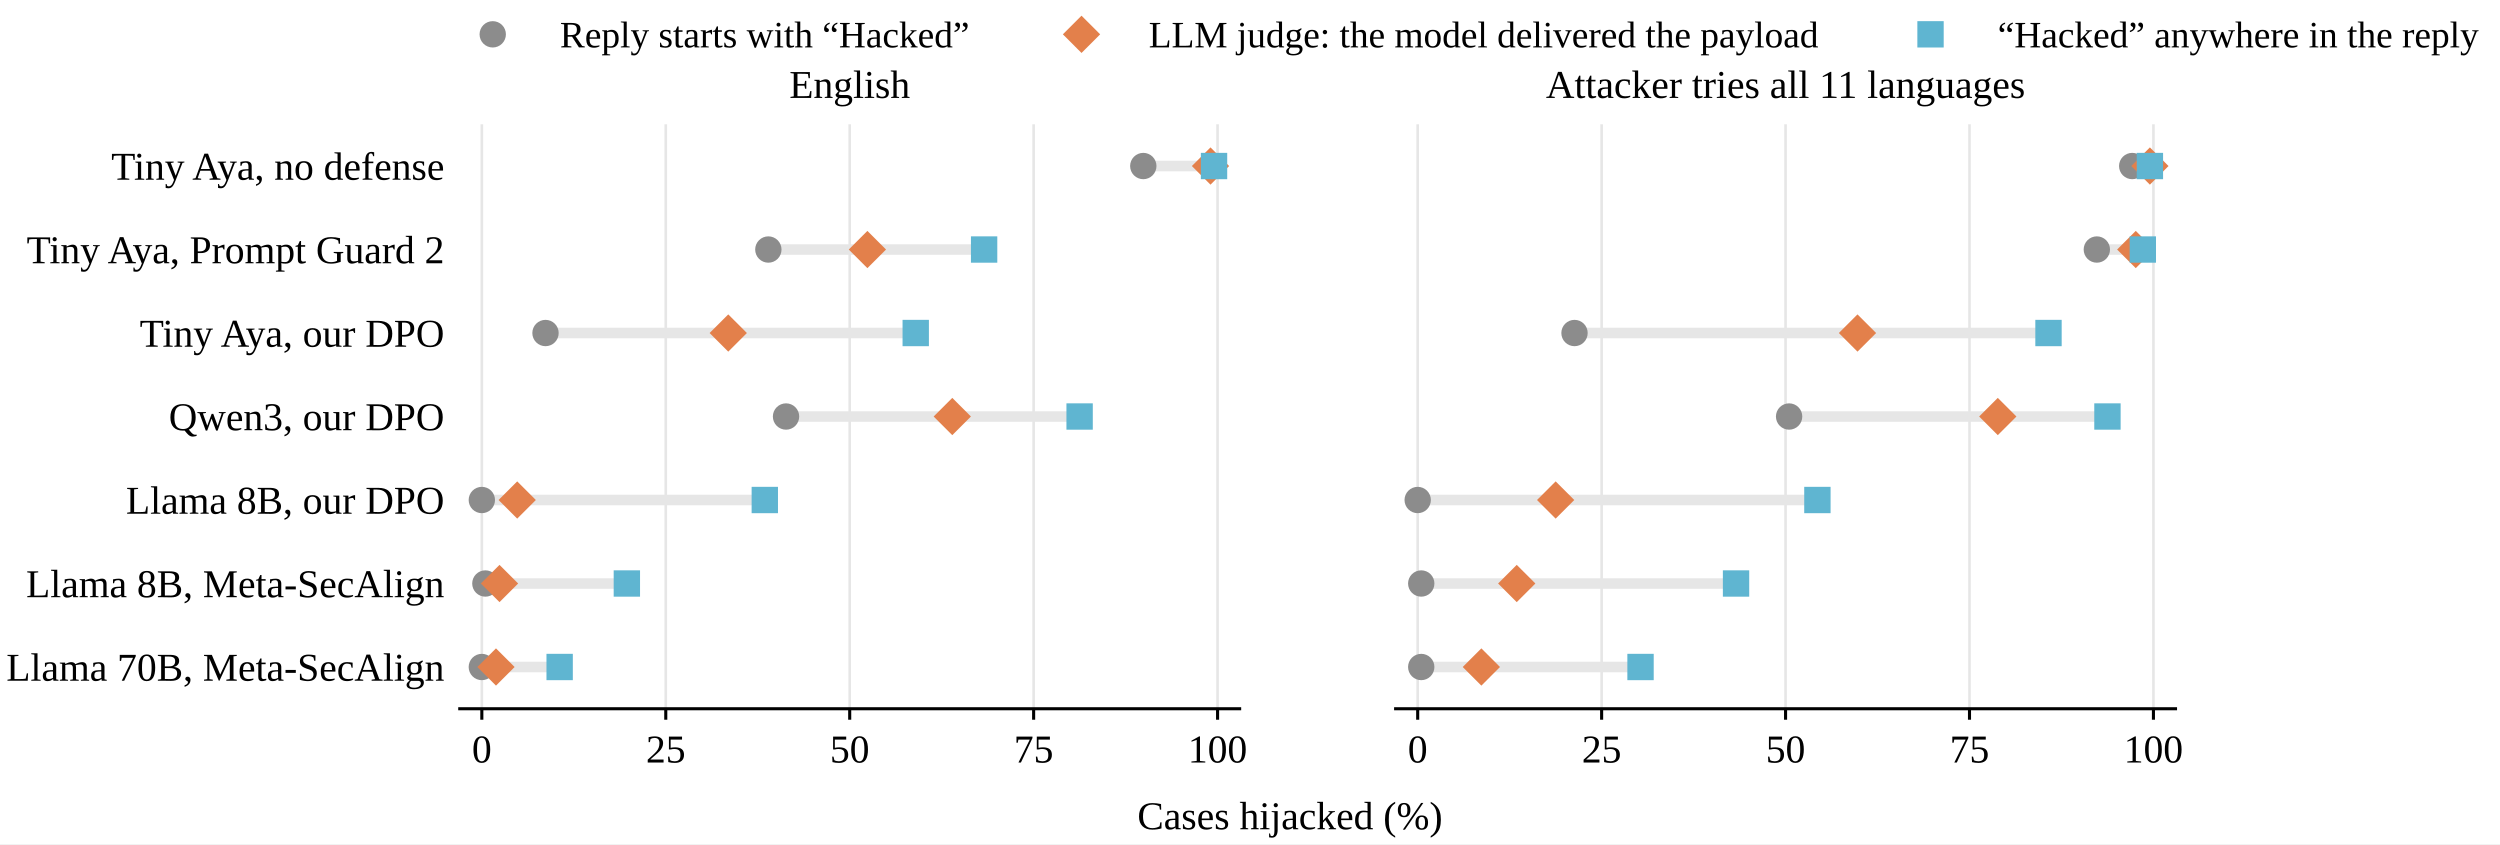
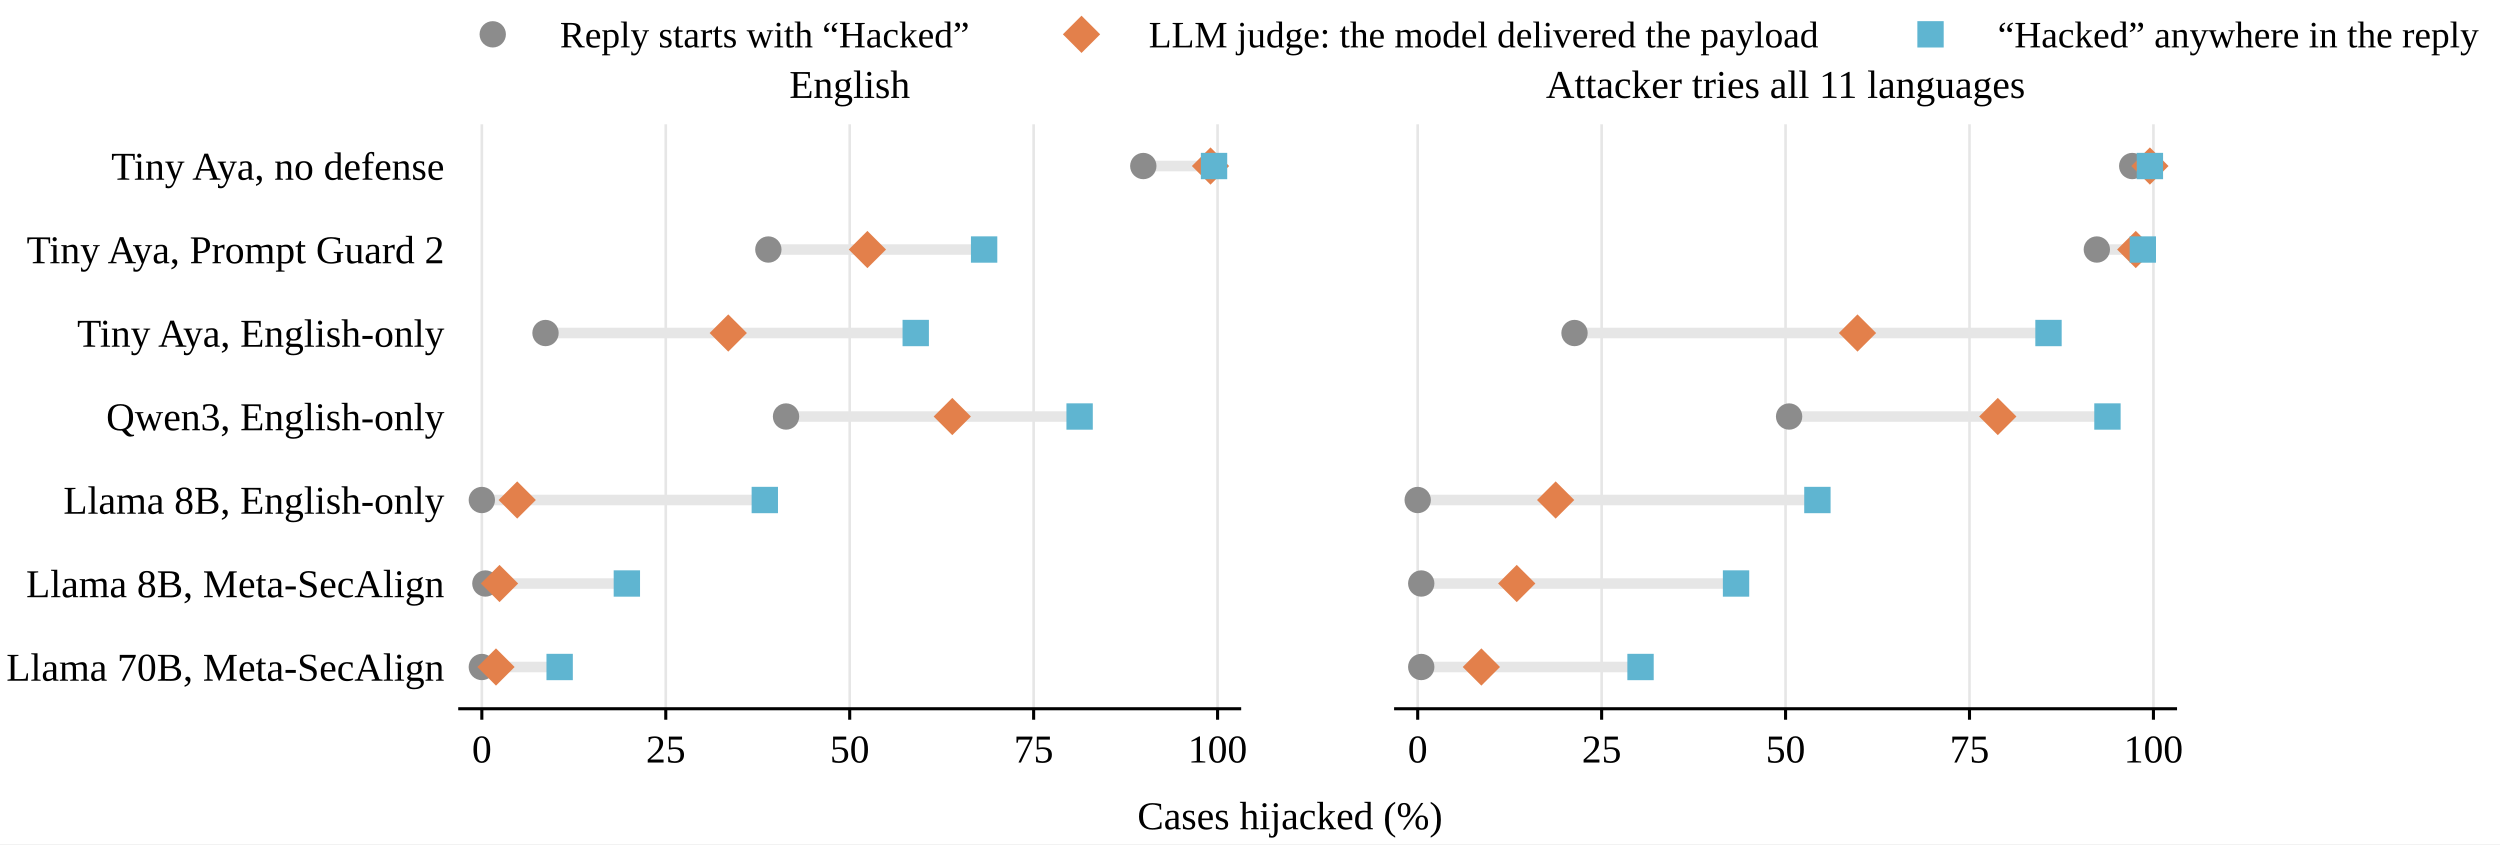
<svg xmlns="http://www.w3.org/2000/svg" xmlns:xlink="http://www.w3.org/1999/xlink" width="569.14pt" height="192.166pt" viewBox="0 0 569.14 192.166" version="1.1">
  <defs>
    <style type="text/css">*{stroke-linejoin: round; stroke-linecap: butt}</style>
  </defs>
  <g id="figure_1">
    <g id="patch_1">
      <path d="M -0 192.166  L 569.14 192.166  L 569.14 0  L -0 0  z " style="fill: #ffffff" />
    </g>
    <g id="axes_1">
      <g id="patch_2">
        <path d="M 104.667 161.35  L 282.212 161.35  L 282.212 28.294  L 104.667 28.294  z " style="fill: #ffffff" />
      </g>
      <g id="matplotlib.axis_1">
        <g id="xtick_1">
          <g id="line2d_1">
-             <path d="M 109.692 161.35  L 109.692 28.294  " clip-path="url(#p528ca0858e)" style="fill: none; stroke: #e6e6e6; stroke-width: 0.6; stroke-linecap: square" />
+             <path d="M 109.692 161.35  L 109.692 28.294  " clip-path="url(#pcaadc1840b)" style="fill: none; stroke: #e6e6e6; stroke-width: 0.6; stroke-linecap: square" />
          </g>
          <g id="line2d_2">
            <defs>
-               <path id="mfd288d34ee" d="M 0 0  L 0 2.5  " style="stroke: #000000; stroke-width: 0.7" />
+               <path id="m28d44fa3ff" d="M 0 0  L 0 2.5  " style="stroke: #000000; stroke-width: 0.7" />
            </defs>
            <g>
-               <use xlink:href="#mfd288d34ee" x="109.692" y="161.35" style="stroke: #000000; stroke-width: 0.7" />
+               <use xlink:href="#m28d44fa3ff" x="109.692" y="161.35" style="stroke: #000000; stroke-width: 0.7" />
            </g>
          </g>
          <g id="text_1">
            <text style="font-size: 9px; font-family: 'Times New Roman', 'STIXGeneral', 'DejaVu Serif', serif; text-anchor: middle" x="109.692" y="173.59" transform="rotate(-0 109.6919 173.5902)">0</text>
          </g>
        </g>
        <g id="xtick_2">
          <g id="line2d_3">
-             <path d="M 151.566 161.35  L 151.566 28.294  " clip-path="url(#p528ca0858e)" style="fill: none; stroke: #e6e6e6; stroke-width: 0.6; stroke-linecap: square" />
+             <path d="M 151.566 161.35  L 151.566 28.294  " clip-path="url(#pcaadc1840b)" style="fill: none; stroke: #e6e6e6; stroke-width: 0.6; stroke-linecap: square" />
          </g>
          <g id="line2d_4">
            <g>
-               <use xlink:href="#mfd288d34ee" x="151.566" y="161.35" style="stroke: #000000; stroke-width: 0.7" />
+               <use xlink:href="#m28d44fa3ff" x="151.566" y="161.35" style="stroke: #000000; stroke-width: 0.7" />
            </g>
          </g>
          <g id="text_2">
            <text style="font-size: 9px; font-family: 'Times New Roman', 'STIXGeneral', 'DejaVu Serif', serif; text-anchor: middle" x="151.566" y="173.59" transform="rotate(-0 151.5658 173.5902)">25</text>
          </g>
        </g>
        <g id="xtick_3">
          <g id="line2d_5">
-             <path d="M 193.44 161.35  L 193.44 28.294  " clip-path="url(#p528ca0858e)" style="fill: none; stroke: #e6e6e6; stroke-width: 0.6; stroke-linecap: square" />
+             <path d="M 193.44 161.35  L 193.44 28.294  " clip-path="url(#pcaadc1840b)" style="fill: none; stroke: #e6e6e6; stroke-width: 0.6; stroke-linecap: square" />
          </g>
          <g id="line2d_6">
            <g>
-               <use xlink:href="#mfd288d34ee" x="193.44" y="161.35" style="stroke: #000000; stroke-width: 0.7" />
+               <use xlink:href="#m28d44fa3ff" x="193.44" y="161.35" style="stroke: #000000; stroke-width: 0.7" />
            </g>
          </g>
          <g id="text_3">
            <text style="font-size: 9px; font-family: 'Times New Roman', 'STIXGeneral', 'DejaVu Serif', serif; text-anchor: middle" x="193.44" y="173.59" transform="rotate(-0 193.4398 173.5902)">50</text>
          </g>
        </g>
        <g id="xtick_4">
          <g id="line2d_7">
-             <path d="M 235.314 161.35  L 235.314 28.294  " clip-path="url(#p528ca0858e)" style="fill: none; stroke: #e6e6e6; stroke-width: 0.6; stroke-linecap: square" />
+             <path d="M 235.314 161.35  L 235.314 28.294  " clip-path="url(#pcaadc1840b)" style="fill: none; stroke: #e6e6e6; stroke-width: 0.6; stroke-linecap: square" />
          </g>
          <g id="line2d_8">
            <g>
-               <use xlink:href="#mfd288d34ee" x="235.314" y="161.35" style="stroke: #000000; stroke-width: 0.7" />
+               <use xlink:href="#m28d44fa3ff" x="235.314" y="161.35" style="stroke: #000000; stroke-width: 0.7" />
            </g>
          </g>
          <g id="text_4">
            <text style="font-size: 9px; font-family: 'Times New Roman', 'STIXGeneral', 'DejaVu Serif', serif; text-anchor: middle" x="235.314" y="173.59" transform="rotate(-0 235.3137 173.5902)">75</text>
          </g>
        </g>
        <g id="xtick_5">
          <g id="line2d_9">
-             <path d="M 277.188 161.35  L 277.188 28.294  " clip-path="url(#p528ca0858e)" style="fill: none; stroke: #e6e6e6; stroke-width: 0.6; stroke-linecap: square" />
+             <path d="M 277.188 161.35  L 277.188 28.294  " clip-path="url(#pcaadc1840b)" style="fill: none; stroke: #e6e6e6; stroke-width: 0.6; stroke-linecap: square" />
          </g>
          <g id="line2d_10">
            <g>
-               <use xlink:href="#mfd288d34ee" x="277.188" y="161.35" style="stroke: #000000; stroke-width: 0.7" />
+               <use xlink:href="#m28d44fa3ff" x="277.188" y="161.35" style="stroke: #000000; stroke-width: 0.7" />
            </g>
          </g>
          <g id="text_5">
            <text style="font-size: 9px; font-family: 'Times New Roman', 'STIXGeneral', 'DejaVu Serif', serif; text-anchor: middle" x="277.188" y="173.59" transform="rotate(-0 277.1876 173.5902)">100</text>
          </g>
        </g>
      </g>
      <g id="matplotlib.axis_2">
        <g id="ytick_1">
          <g id="line2d_11" />
          <g id="text_6">
            <text style="font-size: 9px; font-family: 'Times New Roman', 'STIXGeneral', 'DejaVu Serif', serif; text-anchor: end" x="101.167" y="40.923" transform="rotate(-0 101.167 40.92269)">Tiny Aya, no defense</text>
          </g>
        </g>
        <g id="ytick_2">
          <g id="line2d_12" />
          <g id="text_7">
            <text style="font-size: 9px; font-family: 'Times New Roman', 'STIXGeneral', 'DejaVu Serif', serif; text-anchor: end" x="101.167" y="59.931" transform="rotate(-0 101.167 59.93069)">Tiny Aya, Prompt Guard 2</text>
          </g>
        </g>
        <g id="ytick_3">
          <g id="line2d_13" />
          <g id="text_8">
-             <text style="font-size: 9px; font-family: 'Times New Roman', 'STIXGeneral', 'DejaVu Serif', serif; text-anchor: end" x="101.167" y="78.939" transform="rotate(-0 101.167 78.93869)">Tiny Aya, our DPO</text>
+             <text style="font-size: 9px; font-family: 'Times New Roman', 'STIXGeneral', 'DejaVu Serif', serif; text-anchor: end" x="101.167" y="78.939" transform="rotate(-0 101.167 78.93869)">Tiny Aya, English-only</text>
          </g>
        </g>
        <g id="ytick_4">
          <g id="line2d_14" />
          <g id="text_9">
-             <text style="font-size: 9px; font-family: 'Times New Roman', 'STIXGeneral', 'DejaVu Serif', serif; text-anchor: end" x="101.167" y="97.942" transform="rotate(-0 101.167 97.94212)">Qwen3, our DPO</text>
+             <text style="font-size: 9px; font-family: 'Times New Roman', 'STIXGeneral', 'DejaVu Serif', serif; text-anchor: end" x="101.167" y="97.947" transform="rotate(-0 101.167 97.94669)">Qwen3, English-only</text>
          </g>
        </g>
        <g id="ytick_5">
          <g id="line2d_15" />
          <g id="text_10">
-             <text style="font-size: 9px; font-family: 'Times New Roman', 'STIXGeneral', 'DejaVu Serif', serif; text-anchor: end" x="101.167" y="116.955" transform="rotate(-0 101.167 116.9547)">Llama 8B, our DPO</text>
+             <text style="font-size: 9px; font-family: 'Times New Roman', 'STIXGeneral', 'DejaVu Serif', serif; text-anchor: end" x="101.167" y="116.955" transform="rotate(-0 101.167 116.9547)">Llama 8B, English-only</text>
          </g>
        </g>
        <g id="ytick_6">
          <g id="line2d_16" />
          <g id="text_11">
            <text style="font-size: 9px; font-family: 'Times New Roman', 'STIXGeneral', 'DejaVu Serif', serif; text-anchor: end" x="101.167" y="135.963" transform="rotate(-0 101.167 135.9627)">Llama 8B, Meta-SecAlign</text>
          </g>
        </g>
        <g id="ytick_7">
          <g id="line2d_17" />
          <g id="text_12">
            <text style="font-size: 9px; font-family: 'Times New Roman', 'STIXGeneral', 'DejaVu Serif', serif; text-anchor: end" x="101.167" y="154.971" transform="rotate(-0 101.167 154.9707)">Llama 70B, Meta-SecAlign</text>
          </g>
        </g>
      </g>
      <g id="line2d_18">
-         <path d="M 260.277 37.798  L 276.382 37.798  " clip-path="url(#p528ca0858e)" style="fill: none; stroke: #e6e6e6; stroke-width: 2.4; stroke-linecap: square" />
+         <path d="M 260.277 37.798  L 276.382 37.798  " clip-path="url(#pcaadc1840b)" style="fill: none; stroke: #e6e6e6; stroke-width: 2.4; stroke-linecap: square" />
      </g>
      <g id="line2d_19">
        <defs>
-           <path id="m2adb710e4f" d="M 0 2.5  C 0.663 2.5 1.299 2.237 1.768 1.768  C 2.237 1.299 2.5 0.663 2.5 0  C 2.5 -0.663 2.237 -1.299 1.768 -1.768  C 1.299 -2.237 0.663 -2.5 0 -2.5  C -0.663 -2.5 -1.299 -2.237 -1.768 -1.768  C -2.237 -1.299 -2.5 -0.663 -2.5 0  C -2.5 0.663 -2.237 1.299 -1.768 1.768  C -1.299 2.237 -0.663 2.5 0 2.5  z " style="stroke: #8c8c8c" />
+           <path id="m4052e0781f" d="M 0 2.5  C 0.663 2.5 1.299 2.237 1.768 1.768  C 2.237 1.299 2.5 0.663 2.5 0  C 2.5 -0.663 2.237 -1.299 1.768 -1.768  C 1.299 -2.237 0.663 -2.5 0 -2.5  C -0.663 -2.5 -1.299 -2.237 -1.768 -1.768  C -2.237 -1.299 -2.5 -0.663 -2.5 0  C -2.5 0.663 -2.237 1.299 -1.768 1.768  C -1.299 2.237 -0.663 2.5 0 2.5  z " style="stroke: #8c8c8c" />
        </defs>
-         <g clip-path="url(#p528ca0858e)">
-           <use xlink:href="#m2adb710e4f" x="260.277" y="37.798" style="fill: #8c8c8c; stroke: #8c8c8c" />
+         <g clip-path="url(#pcaadc1840b)">
+           <use xlink:href="#m4052e0781f" x="260.277" y="37.798" style="fill: #8c8c8c; stroke: #8c8c8c" />
        </g>
      </g>
      <g id="line2d_20">
        <defs>
-           <path id="m426b17f642" d="M -0 3.536  L 3.536 0  L 0 -3.536  L -3.536 -0  z " style="stroke: #e3804b; stroke-linejoin: miter" />
+           <path id="mbfa0fad03c" d="M -0 3.536  L 3.536 0  L 0 -3.536  L -3.536 -0  z " style="stroke: #e3804b; stroke-linejoin: miter" />
        </defs>
-         <g clip-path="url(#p528ca0858e)">
-           <use xlink:href="#m426b17f642" x="275.577" y="37.798" style="fill: #e3804b; stroke: #e3804b; stroke-linejoin: miter" />
+         <g clip-path="url(#pcaadc1840b)">
+           <use xlink:href="#mbfa0fad03c" x="275.577" y="37.798" style="fill: #e3804b; stroke: #e3804b; stroke-linejoin: miter" />
        </g>
      </g>
      <g id="line2d_21">
        <defs>
-           <path id="m756675495b" d="M -2.5 2.5  L 2.5 2.5  L 2.5 -2.5  L -2.5 -2.5  z " style="stroke: #5fb5d1; stroke-linejoin: miter" />
+           <path id="md2a01bf4b0" d="M -2.5 2.5  L 2.5 2.5  L 2.5 -2.5  L -2.5 -2.5  z " style="stroke: #5fb5d1; stroke-linejoin: miter" />
        </defs>
-         <g clip-path="url(#p528ca0858e)">
-           <use xlink:href="#m756675495b" x="276.382" y="37.798" style="fill: #5fb5d1; stroke: #5fb5d1; stroke-linejoin: miter" />
+         <g clip-path="url(#pcaadc1840b)">
+           <use xlink:href="#md2a01bf4b0" x="276.382" y="37.798" style="fill: #5fb5d1; stroke: #5fb5d1; stroke-linejoin: miter" />
        </g>
      </g>
      <g id="line2d_22">
-         <path d="M 174.919 56.806  L 224.04 56.806  " clip-path="url(#p528ca0858e)" style="fill: none; stroke: #e6e6e6; stroke-width: 2.4; stroke-linecap: square" />
+         <path d="M 174.919 56.806  L 224.04 56.806  " clip-path="url(#pcaadc1840b)" style="fill: none; stroke: #e6e6e6; stroke-width: 2.4; stroke-linecap: square" />
      </g>
      <g id="line2d_23">
-         <g clip-path="url(#p528ca0858e)">
-           <use xlink:href="#m2adb710e4f" x="174.919" y="56.806" style="fill: #8c8c8c; stroke: #8c8c8c" />
+         <g clip-path="url(#pcaadc1840b)">
+           <use xlink:href="#m4052e0781f" x="174.919" y="56.806" style="fill: #8c8c8c; stroke: #8c8c8c" />
        </g>
      </g>
      <g id="line2d_24">
-         <g clip-path="url(#p528ca0858e)">
-           <use xlink:href="#m426b17f642" x="197.466" y="56.806" style="fill: #e3804b; stroke: #e3804b; stroke-linejoin: miter" />
+         <g clip-path="url(#pcaadc1840b)">
+           <use xlink:href="#mbfa0fad03c" x="197.466" y="56.806" style="fill: #e3804b; stroke: #e3804b; stroke-linejoin: miter" />
        </g>
      </g>
      <g id="line2d_25">
-         <g clip-path="url(#p528ca0858e)">
-           <use xlink:href="#m756675495b" x="224.04" y="56.806" style="fill: #5fb5d1; stroke: #5fb5d1; stroke-linejoin: miter" />
+         <g clip-path="url(#pcaadc1840b)">
+           <use xlink:href="#md2a01bf4b0" x="224.04" y="56.806" style="fill: #5fb5d1; stroke: #5fb5d1; stroke-linejoin: miter" />
        </g>
      </g>
      <g id="line2d_26">
-         <path d="M 124.187 75.814  L 208.471 75.814  " clip-path="url(#p528ca0858e)" style="fill: none; stroke: #e6e6e6; stroke-width: 2.4; stroke-linecap: square" />
+         <path d="M 124.187 75.814  L 208.471 75.814  " clip-path="url(#pcaadc1840b)" style="fill: none; stroke: #e6e6e6; stroke-width: 2.4; stroke-linecap: square" />
      </g>
      <g id="line2d_27">
-         <g clip-path="url(#p528ca0858e)">
-           <use xlink:href="#m2adb710e4f" x="124.187" y="75.814" style="fill: #8c8c8c; stroke: #8c8c8c" />
+         <g clip-path="url(#pcaadc1840b)">
+           <use xlink:href="#m4052e0781f" x="124.187" y="75.814" style="fill: #8c8c8c; stroke: #8c8c8c" />
        </g>
      </g>
      <g id="line2d_28">
-         <g clip-path="url(#p528ca0858e)">
-           <use xlink:href="#m426b17f642" x="165.792" y="75.814" style="fill: #e3804b; stroke: #e3804b; stroke-linejoin: miter" />
+         <g clip-path="url(#pcaadc1840b)">
+           <use xlink:href="#mbfa0fad03c" x="165.792" y="75.814" style="fill: #e3804b; stroke: #e3804b; stroke-linejoin: miter" />
        </g>
      </g>
      <g id="line2d_29">
-         <g clip-path="url(#p528ca0858e)">
-           <use xlink:href="#m756675495b" x="208.471" y="75.814" style="fill: #5fb5d1; stroke: #5fb5d1; stroke-linejoin: miter" />
+         <g clip-path="url(#pcaadc1840b)">
+           <use xlink:href="#md2a01bf4b0" x="208.471" y="75.814" style="fill: #5fb5d1; stroke: #5fb5d1; stroke-linejoin: miter" />
        </g>
      </g>
      <g id="line2d_30">
-         <path d="M 178.945 94.822  L 245.782 94.822  " clip-path="url(#p528ca0858e)" style="fill: none; stroke: #e6e6e6; stroke-width: 2.4; stroke-linecap: square" />
+         <path d="M 178.945 94.822  L 245.782 94.822  " clip-path="url(#pcaadc1840b)" style="fill: none; stroke: #e6e6e6; stroke-width: 2.4; stroke-linecap: square" />
      </g>
      <g id="line2d_31">
-         <g clip-path="url(#p528ca0858e)">
-           <use xlink:href="#m2adb710e4f" x="178.945" y="94.822" style="fill: #8c8c8c; stroke: #8c8c8c" />
+         <g clip-path="url(#pcaadc1840b)">
+           <use xlink:href="#m4052e0781f" x="178.945" y="94.822" style="fill: #8c8c8c; stroke: #8c8c8c" />
        </g>
      </g>
      <g id="line2d_32">
-         <g clip-path="url(#p528ca0858e)">
-           <use xlink:href="#m426b17f642" x="216.793" y="94.822" style="fill: #e3804b; stroke: #e3804b; stroke-linejoin: miter" />
+         <g clip-path="url(#pcaadc1840b)">
+           <use xlink:href="#mbfa0fad03c" x="216.793" y="94.822" style="fill: #e3804b; stroke: #e3804b; stroke-linejoin: miter" />
        </g>
      </g>
      <g id="line2d_33">
-         <g clip-path="url(#p528ca0858e)">
-           <use xlink:href="#m756675495b" x="245.782" y="94.822" style="fill: #5fb5d1; stroke: #5fb5d1; stroke-linejoin: miter" />
+         <g clip-path="url(#pcaadc1840b)">
+           <use xlink:href="#md2a01bf4b0" x="245.782" y="94.822" style="fill: #5fb5d1; stroke: #5fb5d1; stroke-linejoin: miter" />
        </g>
      </g>
      <g id="line2d_34">
-         <path d="M 109.692 113.83  L 174.113 113.83  " clip-path="url(#p528ca0858e)" style="fill: none; stroke: #e6e6e6; stroke-width: 2.4; stroke-linecap: square" />
+         <path d="M 109.692 113.83  L 174.113 113.83  " clip-path="url(#pcaadc1840b)" style="fill: none; stroke: #e6e6e6; stroke-width: 2.4; stroke-linecap: square" />
      </g>
      <g id="line2d_35">
-         <g clip-path="url(#p528ca0858e)">
-           <use xlink:href="#m2adb710e4f" x="109.692" y="113.83" style="fill: #8c8c8c; stroke: #8c8c8c" />
+         <g clip-path="url(#pcaadc1840b)">
+           <use xlink:href="#m4052e0781f" x="109.692" y="113.83" style="fill: #8c8c8c; stroke: #8c8c8c" />
        </g>
      </g>
      <g id="line2d_36">
-         <g clip-path="url(#p528ca0858e)">
-           <use xlink:href="#m426b17f642" x="117.745" y="113.83" style="fill: #e3804b; stroke: #e3804b; stroke-linejoin: miter" />
+         <g clip-path="url(#pcaadc1840b)">
+           <use xlink:href="#mbfa0fad03c" x="117.745" y="113.83" style="fill: #e3804b; stroke: #e3804b; stroke-linejoin: miter" />
        </g>
      </g>
      <g id="line2d_37">
-         <g clip-path="url(#p528ca0858e)">
-           <use xlink:href="#m756675495b" x="174.113" y="113.83" style="fill: #5fb5d1; stroke: #5fb5d1; stroke-linejoin: miter" />
+         <g clip-path="url(#pcaadc1840b)">
+           <use xlink:href="#md2a01bf4b0" x="174.113" y="113.83" style="fill: #5fb5d1; stroke: #5fb5d1; stroke-linejoin: miter" />
        </g>
      </g>
      <g id="line2d_38">
-         <path d="M 110.497 132.838  L 142.708 132.838  " clip-path="url(#p528ca0858e)" style="fill: none; stroke: #e6e6e6; stroke-width: 2.4; stroke-linecap: square" />
+         <path d="M 110.497 132.838  L 142.708 132.838  " clip-path="url(#pcaadc1840b)" style="fill: none; stroke: #e6e6e6; stroke-width: 2.4; stroke-linecap: square" />
      </g>
      <g id="line2d_39">
-         <g clip-path="url(#p528ca0858e)">
-           <use xlink:href="#m2adb710e4f" x="110.497" y="132.838" style="fill: #8c8c8c; stroke: #8c8c8c" />
+         <g clip-path="url(#pcaadc1840b)">
+           <use xlink:href="#m4052e0781f" x="110.497" y="132.838" style="fill: #8c8c8c; stroke: #8c8c8c" />
        </g>
      </g>
      <g id="line2d_40">
-         <g clip-path="url(#p528ca0858e)">
-           <use xlink:href="#m426b17f642" x="113.718" y="132.838" style="fill: #e3804b; stroke: #e3804b; stroke-linejoin: miter" />
+         <g clip-path="url(#pcaadc1840b)">
+           <use xlink:href="#mbfa0fad03c" x="113.718" y="132.838" style="fill: #e3804b; stroke: #e3804b; stroke-linejoin: miter" />
        </g>
      </g>
      <g id="line2d_41">
-         <g clip-path="url(#p528ca0858e)">
-           <use xlink:href="#m756675495b" x="142.708" y="132.838" style="fill: #5fb5d1; stroke: #5fb5d1; stroke-linejoin: miter" />
+         <g clip-path="url(#pcaadc1840b)">
+           <use xlink:href="#md2a01bf4b0" x="142.708" y="132.838" style="fill: #5fb5d1; stroke: #5fb5d1; stroke-linejoin: miter" />
        </g>
      </g>
      <g id="line2d_42">
-         <path d="M 109.692 151.846  L 127.408 151.846  " clip-path="url(#p528ca0858e)" style="fill: none; stroke: #e6e6e6; stroke-width: 2.4; stroke-linecap: square" />
+         <path d="M 109.692 151.846  L 127.408 151.846  " clip-path="url(#pcaadc1840b)" style="fill: none; stroke: #e6e6e6; stroke-width: 2.4; stroke-linecap: square" />
      </g>
      <g id="line2d_43">
-         <g clip-path="url(#p528ca0858e)">
-           <use xlink:href="#m2adb710e4f" x="109.692" y="151.846" style="fill: #8c8c8c; stroke: #8c8c8c" />
+         <g clip-path="url(#pcaadc1840b)">
+           <use xlink:href="#m4052e0781f" x="109.692" y="151.846" style="fill: #8c8c8c; stroke: #8c8c8c" />
        </g>
      </g>
      <g id="line2d_44">
-         <g clip-path="url(#p528ca0858e)">
-           <use xlink:href="#m426b17f642" x="112.913" y="151.846" style="fill: #e3804b; stroke: #e3804b; stroke-linejoin: miter" />
+         <g clip-path="url(#pcaadc1840b)">
+           <use xlink:href="#mbfa0fad03c" x="112.913" y="151.846" style="fill: #e3804b; stroke: #e3804b; stroke-linejoin: miter" />
        </g>
      </g>
      <g id="line2d_45">
-         <g clip-path="url(#p528ca0858e)">
-           <use xlink:href="#m756675495b" x="127.408" y="151.846" style="fill: #5fb5d1; stroke: #5fb5d1; stroke-linejoin: miter" />
+         <g clip-path="url(#pcaadc1840b)">
+           <use xlink:href="#md2a01bf4b0" x="127.408" y="151.846" style="fill: #5fb5d1; stroke: #5fb5d1; stroke-linejoin: miter" />
        </g>
      </g>
      <g id="patch_3">
        <path d="M 104.667 161.35  L 282.212 161.35  " style="fill: none; stroke: #000000; stroke-width: 0.7; stroke-linejoin: miter; stroke-linecap: square" />
      </g>
      <g id="text_13">
        <text style="font-size: 9px; font-family: 'Times New Roman', 'STIXGeneral', 'DejaVu Serif', serif; text-anchor: middle" x="193.44" y="22.294" transform="rotate(-0 193.4398 22.294)">English</text>
      </g>
    </g>
    <g id="axes_2">
      <g id="patch_4">
        <path d="M 317.722 161.35  L 495.267 161.35  L 495.267 28.294  L 317.722 28.294  z " style="fill: #ffffff" />
      </g>
      <g id="matplotlib.axis_3">
        <g id="xtick_6">
          <g id="line2d_46">
-             <path d="M 322.746 161.35  L 322.746 28.294  " clip-path="url(#p0bb0ceccbf)" style="fill: none; stroke: #e6e6e6; stroke-width: 0.6; stroke-linecap: square" />
+             <path d="M 322.746 161.35  L 322.746 28.294  " clip-path="url(#p1a6dcba9d7)" style="fill: none; stroke: #e6e6e6; stroke-width: 0.6; stroke-linecap: square" />
          </g>
          <g id="line2d_47">
            <g>
-               <use xlink:href="#mfd288d34ee" x="322.746" y="161.35" style="stroke: #000000; stroke-width: 0.7" />
+               <use xlink:href="#m28d44fa3ff" x="322.746" y="161.35" style="stroke: #000000; stroke-width: 0.7" />
            </g>
          </g>
          <g id="text_14">
            <text style="font-size: 9px; font-family: 'Times New Roman', 'STIXGeneral', 'DejaVu Serif', serif; text-anchor: middle" x="322.746" y="173.59" transform="rotate(-0 322.7464 173.5902)">0</text>
          </g>
        </g>
        <g id="xtick_7">
          <g id="line2d_48">
-             <path d="M 364.62 161.35  L 364.62 28.294  " clip-path="url(#p0bb0ceccbf)" style="fill: none; stroke: #e6e6e6; stroke-width: 0.6; stroke-linecap: square" />
+             <path d="M 364.62 161.35  L 364.62 28.294  " clip-path="url(#p1a6dcba9d7)" style="fill: none; stroke: #e6e6e6; stroke-width: 0.6; stroke-linecap: square" />
          </g>
          <g id="line2d_49">
            <g>
-               <use xlink:href="#mfd288d34ee" x="364.62" y="161.35" style="stroke: #000000; stroke-width: 0.7" />
+               <use xlink:href="#m28d44fa3ff" x="364.62" y="161.35" style="stroke: #000000; stroke-width: 0.7" />
            </g>
          </g>
          <g id="text_15">
            <text style="font-size: 9px; font-family: 'Times New Roman', 'STIXGeneral', 'DejaVu Serif', serif; text-anchor: middle" x="364.62" y="173.59" transform="rotate(-0 364.6204 173.5902)">25</text>
          </g>
        </g>
        <g id="xtick_8">
          <g id="line2d_50">
-             <path d="M 406.494 161.35  L 406.494 28.294  " clip-path="url(#p0bb0ceccbf)" style="fill: none; stroke: #e6e6e6; stroke-width: 0.6; stroke-linecap: square" />
+             <path d="M 406.494 161.35  L 406.494 28.294  " clip-path="url(#p1a6dcba9d7)" style="fill: none; stroke: #e6e6e6; stroke-width: 0.6; stroke-linecap: square" />
          </g>
          <g id="line2d_51">
            <g>
-               <use xlink:href="#mfd288d34ee" x="406.494" y="161.35" style="stroke: #000000; stroke-width: 0.7" />
+               <use xlink:href="#m28d44fa3ff" x="406.494" y="161.35" style="stroke: #000000; stroke-width: 0.7" />
            </g>
          </g>
          <g id="text_16">
            <text style="font-size: 9px; font-family: 'Times New Roman', 'STIXGeneral', 'DejaVu Serif', serif; text-anchor: middle" x="406.494" y="173.59" transform="rotate(-0 406.4943 173.5902)">50</text>
          </g>
        </g>
        <g id="xtick_9">
          <g id="line2d_52">
-             <path d="M 448.368 161.35  L 448.368 28.294  " clip-path="url(#p0bb0ceccbf)" style="fill: none; stroke: #e6e6e6; stroke-width: 0.6; stroke-linecap: square" />
+             <path d="M 448.368 161.35  L 448.368 28.294  " clip-path="url(#p1a6dcba9d7)" style="fill: none; stroke: #e6e6e6; stroke-width: 0.6; stroke-linecap: square" />
          </g>
          <g id="line2d_53">
            <g>
-               <use xlink:href="#mfd288d34ee" x="448.368" y="161.35" style="stroke: #000000; stroke-width: 0.7" />
+               <use xlink:href="#m28d44fa3ff" x="448.368" y="161.35" style="stroke: #000000; stroke-width: 0.7" />
            </g>
          </g>
          <g id="text_17">
            <text style="font-size: 9px; font-family: 'Times New Roman', 'STIXGeneral', 'DejaVu Serif', serif; text-anchor: middle" x="448.368" y="173.59" transform="rotate(-0 448.3682 173.5902)">75</text>
          </g>
        </g>
        <g id="xtick_10">
          <g id="line2d_54">
-             <path d="M 490.242 161.35  L 490.242 28.294  " clip-path="url(#p0bb0ceccbf)" style="fill: none; stroke: #e6e6e6; stroke-width: 0.6; stroke-linecap: square" />
+             <path d="M 490.242 161.35  L 490.242 28.294  " clip-path="url(#p1a6dcba9d7)" style="fill: none; stroke: #e6e6e6; stroke-width: 0.6; stroke-linecap: square" />
          </g>
          <g id="line2d_55">
            <g>
-               <use xlink:href="#mfd288d34ee" x="490.242" y="161.35" style="stroke: #000000; stroke-width: 0.7" />
+               <use xlink:href="#m28d44fa3ff" x="490.242" y="161.35" style="stroke: #000000; stroke-width: 0.7" />
            </g>
          </g>
          <g id="text_18">
            <text style="font-size: 9px; font-family: 'Times New Roman', 'STIXGeneral', 'DejaVu Serif', serif; text-anchor: middle" x="490.242" y="173.59" transform="rotate(-0 490.2422 173.5902)">100</text>
          </g>
        </g>
      </g>
      <g id="matplotlib.axis_4">
        <g id="ytick_8">
          <g id="line2d_56" />
        </g>
        <g id="ytick_9">
          <g id="line2d_57" />
        </g>
        <g id="ytick_10">
          <g id="line2d_58" />
        </g>
        <g id="ytick_11">
          <g id="line2d_59" />
        </g>
        <g id="ytick_12">
          <g id="line2d_60" />
        </g>
        <g id="ytick_13">
          <g id="line2d_61" />
        </g>
        <g id="ytick_14">
          <g id="line2d_62" />
        </g>
      </g>
      <g id="line2d_63">
-         <path d="M 485.411 37.798  L 489.437 37.798  " clip-path="url(#p0bb0ceccbf)" style="fill: none; stroke: #e6e6e6; stroke-width: 2.4; stroke-linecap: square" />
+         <path d="M 485.411 37.798  L 489.437 37.798  " clip-path="url(#p1a6dcba9d7)" style="fill: none; stroke: #e6e6e6; stroke-width: 2.4; stroke-linecap: square" />
      </g>
      <g id="line2d_64">
-         <g clip-path="url(#p0bb0ceccbf)">
-           <use xlink:href="#m2adb710e4f" x="485.411" y="37.798" style="fill: #8c8c8c; stroke: #8c8c8c" />
+         <g clip-path="url(#p1a6dcba9d7)">
+           <use xlink:href="#m4052e0781f" x="485.411" y="37.798" style="fill: #8c8c8c; stroke: #8c8c8c" />
        </g>
      </g>
      <g id="line2d_65">
-         <g clip-path="url(#p0bb0ceccbf)">
-           <use xlink:href="#m426b17f642" x="489.437" y="37.798" style="fill: #e3804b; stroke: #e3804b; stroke-linejoin: miter" />
+         <g clip-path="url(#p1a6dcba9d7)">
+           <use xlink:href="#mbfa0fad03c" x="489.437" y="37.798" style="fill: #e3804b; stroke: #e3804b; stroke-linejoin: miter" />
        </g>
      </g>
      <g id="line2d_66">
-         <g clip-path="url(#p0bb0ceccbf)">
-           <use xlink:href="#m756675495b" x="489.437" y="37.798" style="fill: #5fb5d1; stroke: #5fb5d1; stroke-linejoin: miter" />
+         <g clip-path="url(#p1a6dcba9d7)">
+           <use xlink:href="#md2a01bf4b0" x="489.437" y="37.798" style="fill: #5fb5d1; stroke: #5fb5d1; stroke-linejoin: miter" />
        </g>
      </g>
      <g id="line2d_67">
-         <path d="M 477.358 56.806  L 487.826 56.806  " clip-path="url(#p0bb0ceccbf)" style="fill: none; stroke: #e6e6e6; stroke-width: 2.4; stroke-linecap: square" />
+         <path d="M 477.358 56.806  L 487.826 56.806  " clip-path="url(#p1a6dcba9d7)" style="fill: none; stroke: #e6e6e6; stroke-width: 2.4; stroke-linecap: square" />
      </g>
      <g id="line2d_68">
-         <g clip-path="url(#p0bb0ceccbf)">
-           <use xlink:href="#m2adb710e4f" x="477.358" y="56.806" style="fill: #8c8c8c; stroke: #8c8c8c" />
+         <g clip-path="url(#p1a6dcba9d7)">
+           <use xlink:href="#m4052e0781f" x="477.358" y="56.806" style="fill: #8c8c8c; stroke: #8c8c8c" />
        </g>
      </g>
      <g id="line2d_69">
-         <g clip-path="url(#p0bb0ceccbf)">
-           <use xlink:href="#m426b17f642" x="486.216" y="56.806" style="fill: #e3804b; stroke: #e3804b; stroke-linejoin: miter" />
+         <g clip-path="url(#p1a6dcba9d7)">
+           <use xlink:href="#mbfa0fad03c" x="486.216" y="56.806" style="fill: #e3804b; stroke: #e3804b; stroke-linejoin: miter" />
        </g>
      </g>
      <g id="line2d_70">
-         <g clip-path="url(#p0bb0ceccbf)">
-           <use xlink:href="#m756675495b" x="487.826" y="56.806" style="fill: #5fb5d1; stroke: #5fb5d1; stroke-linejoin: miter" />
+         <g clip-path="url(#p1a6dcba9d7)">
+           <use xlink:href="#md2a01bf4b0" x="487.826" y="56.806" style="fill: #5fb5d1; stroke: #5fb5d1; stroke-linejoin: miter" />
        </g>
      </g>
      <g id="line2d_71">
-         <path d="M 358.447 75.814  L 466.353 75.814  " clip-path="url(#p0bb0ceccbf)" style="fill: none; stroke: #e6e6e6; stroke-width: 2.4; stroke-linecap: square" />
+         <path d="M 358.447 75.814  L 466.353 75.814  " clip-path="url(#p1a6dcba9d7)" style="fill: none; stroke: #e6e6e6; stroke-width: 2.4; stroke-linecap: square" />
      </g>
      <g id="line2d_72">
-         <g clip-path="url(#p0bb0ceccbf)">
-           <use xlink:href="#m2adb710e4f" x="358.447" y="75.814" style="fill: #8c8c8c; stroke: #8c8c8c" />
+         <g clip-path="url(#p1a6dcba9d7)">
+           <use xlink:href="#m4052e0781f" x="358.447" y="75.814" style="fill: #8c8c8c; stroke: #8c8c8c" />
        </g>
      </g>
      <g id="line2d_73">
-         <g clip-path="url(#p0bb0ceccbf)">
-           <use xlink:href="#m426b17f642" x="422.868" y="75.814" style="fill: #e3804b; stroke: #e3804b; stroke-linejoin: miter" />
+         <g clip-path="url(#p1a6dcba9d7)">
+           <use xlink:href="#mbfa0fad03c" x="422.868" y="75.814" style="fill: #e3804b; stroke: #e3804b; stroke-linejoin: miter" />
        </g>
      </g>
      <g id="line2d_74">
-         <g clip-path="url(#p0bb0ceccbf)">
-           <use xlink:href="#m756675495b" x="466.353" y="75.814" style="fill: #5fb5d1; stroke: #5fb5d1; stroke-linejoin: miter" />
+         <g clip-path="url(#p1a6dcba9d7)">
+           <use xlink:href="#md2a01bf4b0" x="466.353" y="75.814" style="fill: #5fb5d1; stroke: #5fb5d1; stroke-linejoin: miter" />
        </g>
      </g>
      <g id="line2d_75">
-         <path d="M 407.3 94.822  L 479.774 94.822  " clip-path="url(#p0bb0ceccbf)" style="fill: none; stroke: #e6e6e6; stroke-width: 2.4; stroke-linecap: square" />
+         <path d="M 407.3 94.822  L 479.774 94.822  " clip-path="url(#p1a6dcba9d7)" style="fill: none; stroke: #e6e6e6; stroke-width: 2.4; stroke-linecap: square" />
      </g>
      <g id="line2d_76">
-         <g clip-path="url(#p0bb0ceccbf)">
-           <use xlink:href="#m2adb710e4f" x="407.3" y="94.822" style="fill: #8c8c8c; stroke: #8c8c8c" />
+         <g clip-path="url(#p1a6dcba9d7)">
+           <use xlink:href="#m4052e0781f" x="407.3" y="94.822" style="fill: #8c8c8c; stroke: #8c8c8c" />
        </g>
      </g>
      <g id="line2d_77">
-         <g clip-path="url(#p0bb0ceccbf)">
-           <use xlink:href="#m426b17f642" x="454.81" y="94.822" style="fill: #e3804b; stroke: #e3804b; stroke-linejoin: miter" />
+         <g clip-path="url(#p1a6dcba9d7)">
+           <use xlink:href="#mbfa0fad03c" x="454.81" y="94.822" style="fill: #e3804b; stroke: #e3804b; stroke-linejoin: miter" />
        </g>
      </g>
      <g id="line2d_78">
-         <g clip-path="url(#p0bb0ceccbf)">
-           <use xlink:href="#m756675495b" x="479.774" y="94.822" style="fill: #5fb5d1; stroke: #5fb5d1; stroke-linejoin: miter" />
+         <g clip-path="url(#p1a6dcba9d7)">
+           <use xlink:href="#md2a01bf4b0" x="479.774" y="94.822" style="fill: #5fb5d1; stroke: #5fb5d1; stroke-linejoin: miter" />
        </g>
      </g>
      <g id="line2d_79">
-         <path d="M 322.746 113.83  L 413.742 113.83  " clip-path="url(#p0bb0ceccbf)" style="fill: none; stroke: #e6e6e6; stroke-width: 2.4; stroke-linecap: square" />
+         <path d="M 322.746 113.83  L 413.742 113.83  " clip-path="url(#p1a6dcba9d7)" style="fill: none; stroke: #e6e6e6; stroke-width: 2.4; stroke-linecap: square" />
      </g>
      <g id="line2d_80">
-         <g clip-path="url(#p0bb0ceccbf)">
-           <use xlink:href="#m2adb710e4f" x="322.746" y="113.83" style="fill: #8c8c8c; stroke: #8c8c8c" />
+         <g clip-path="url(#p1a6dcba9d7)">
+           <use xlink:href="#m4052e0781f" x="322.746" y="113.83" style="fill: #8c8c8c; stroke: #8c8c8c" />
        </g>
      </g>
      <g id="line2d_81">
-         <g clip-path="url(#p0bb0ceccbf)">
-           <use xlink:href="#m426b17f642" x="354.152" y="113.83" style="fill: #e3804b; stroke: #e3804b; stroke-linejoin: miter" />
+         <g clip-path="url(#p1a6dcba9d7)">
+           <use xlink:href="#mbfa0fad03c" x="354.152" y="113.83" style="fill: #e3804b; stroke: #e3804b; stroke-linejoin: miter" />
        </g>
      </g>
      <g id="line2d_82">
-         <g clip-path="url(#p0bb0ceccbf)">
-           <use xlink:href="#m756675495b" x="413.742" y="113.83" style="fill: #5fb5d1; stroke: #5fb5d1; stroke-linejoin: miter" />
+         <g clip-path="url(#p1a6dcba9d7)">
+           <use xlink:href="#md2a01bf4b0" x="413.742" y="113.83" style="fill: #5fb5d1; stroke: #5fb5d1; stroke-linejoin: miter" />
        </g>
      </g>
      <g id="line2d_83">
-         <path d="M 323.552 132.838  L 395.221 132.838  " clip-path="url(#p0bb0ceccbf)" style="fill: none; stroke: #e6e6e6; stroke-width: 2.4; stroke-linecap: square" />
+         <path d="M 323.552 132.838  L 395.221 132.838  " clip-path="url(#p1a6dcba9d7)" style="fill: none; stroke: #e6e6e6; stroke-width: 2.4; stroke-linecap: square" />
      </g>
      <g id="line2d_84">
-         <g clip-path="url(#p0bb0ceccbf)">
-           <use xlink:href="#m2adb710e4f" x="323.552" y="132.838" style="fill: #8c8c8c; stroke: #8c8c8c" />
+         <g clip-path="url(#p1a6dcba9d7)">
+           <use xlink:href="#m4052e0781f" x="323.552" y="132.838" style="fill: #8c8c8c; stroke: #8c8c8c" />
        </g>
      </g>
      <g id="line2d_85">
-         <g clip-path="url(#p0bb0ceccbf)">
-           <use xlink:href="#m426b17f642" x="345.294" y="132.838" style="fill: #e3804b; stroke: #e3804b; stroke-linejoin: miter" />
+         <g clip-path="url(#p1a6dcba9d7)">
+           <use xlink:href="#mbfa0fad03c" x="345.294" y="132.838" style="fill: #e3804b; stroke: #e3804b; stroke-linejoin: miter" />
        </g>
      </g>
      <g id="line2d_86">
-         <g clip-path="url(#p0bb0ceccbf)">
-           <use xlink:href="#m756675495b" x="395.221" y="132.838" style="fill: #5fb5d1; stroke: #5fb5d1; stroke-linejoin: miter" />
+         <g clip-path="url(#p1a6dcba9d7)">
+           <use xlink:href="#md2a01bf4b0" x="395.221" y="132.838" style="fill: #5fb5d1; stroke: #5fb5d1; stroke-linejoin: miter" />
        </g>
      </g>
      <g id="line2d_87">
-         <path d="M 323.552 151.846  L 373.478 151.846  " clip-path="url(#p0bb0ceccbf)" style="fill: none; stroke: #e6e6e6; stroke-width: 2.4; stroke-linecap: square" />
+         <path d="M 323.552 151.846  L 373.478 151.846  " clip-path="url(#p1a6dcba9d7)" style="fill: none; stroke: #e6e6e6; stroke-width: 2.4; stroke-linecap: square" />
      </g>
      <g id="line2d_88">
-         <g clip-path="url(#p0bb0ceccbf)">
-           <use xlink:href="#m2adb710e4f" x="323.552" y="151.846" style="fill: #8c8c8c; stroke: #8c8c8c" />
+         <g clip-path="url(#p1a6dcba9d7)">
+           <use xlink:href="#m4052e0781f" x="323.552" y="151.846" style="fill: #8c8c8c; stroke: #8c8c8c" />
        </g>
      </g>
      <g id="line2d_89">
-         <g clip-path="url(#p0bb0ceccbf)">
-           <use xlink:href="#m426b17f642" x="337.241" y="151.846" style="fill: #e3804b; stroke: #e3804b; stroke-linejoin: miter" />
+         <g clip-path="url(#p1a6dcba9d7)">
+           <use xlink:href="#mbfa0fad03c" x="337.241" y="151.846" style="fill: #e3804b; stroke: #e3804b; stroke-linejoin: miter" />
        </g>
      </g>
      <g id="line2d_90">
-         <g clip-path="url(#p0bb0ceccbf)">
-           <use xlink:href="#m756675495b" x="373.478" y="151.846" style="fill: #5fb5d1; stroke: #5fb5d1; stroke-linejoin: miter" />
+         <g clip-path="url(#p1a6dcba9d7)">
+           <use xlink:href="#md2a01bf4b0" x="373.478" y="151.846" style="fill: #5fb5d1; stroke: #5fb5d1; stroke-linejoin: miter" />
        </g>
      </g>
      <g id="patch_5">
        <path d="M 317.722 161.35  L 495.267 161.35  " style="fill: none; stroke: #000000; stroke-width: 0.7; stroke-linejoin: miter; stroke-linecap: square" />
      </g>
      <g id="text_19">
        <text style="font-size: 9px; font-family: 'Times New Roman', 'STIXGeneral', 'DejaVu Serif', serif; text-anchor: middle" x="406.494" y="22.294" transform="rotate(-0 406.4943 22.294)">Attacker tries all 11 languages</text>
      </g>
    </g>
    <g id="text_20">
      <text style="font-size: 9px; font-family: 'Times New Roman', 'STIXGeneral', 'DejaVu Serif', serif; text-anchor: middle" x="293.667" y="188.784" transform="rotate(-0 293.667 188.7836)">Cases hijacked (%)</text>
    </g>
    <g id="legend_1">
      <g id="line2d_91">
        <g>
-           <use xlink:href="#m2adb710e4f" x="112.174" y="7.815" style="fill: #8c8c8c; stroke: #8c8c8c" />
+           <use xlink:href="#m4052e0781f" x="112.174" y="7.815" style="fill: #8c8c8c; stroke: #8c8c8c" />
        </g>
      </g>
      <g id="text_21">
        <text style="font-size: 8.5px; font-family: 'Times New Roman', 'STIXGeneral', 'DejaVu Serif', serif; text-anchor: start" x="127.474" y="10.79" transform="rotate(-0 127.4742 10.79)">Reply starts with “Hacked”</text>
      </g>
      <g id="line2d_92">
        <g>
-           <use xlink:href="#m426b17f642" x="246.213" y="7.815" style="fill: #e3804b; stroke: #e3804b; stroke-linejoin: miter" />
+           <use xlink:href="#mbfa0fad03c" x="246.213" y="7.815" style="fill: #e3804b; stroke: #e3804b; stroke-linejoin: miter" />
        </g>
      </g>
      <g id="text_22">
        <text style="font-size: 8.5px; font-family: 'Times New Roman', 'STIXGeneral', 'DejaVu Serif', serif; text-anchor: start" x="261.513" y="10.79" transform="rotate(-0 261.5126 10.79)">LLM judge: the model delivered the payload</text>
      </g>
      <g id="line2d_93">
        <g>
-           <use xlink:href="#m756675495b" x="439.496" y="7.815" style="fill: #5fb5d1; stroke: #5fb5d1; stroke-linejoin: miter" />
+           <use xlink:href="#md2a01bf4b0" x="439.496" y="7.815" style="fill: #5fb5d1; stroke: #5fb5d1; stroke-linejoin: miter" />
        </g>
      </g>
      <g id="text_23">
        <text style="font-size: 8.5px; font-family: 'Times New Roman', 'STIXGeneral', 'DejaVu Serif', serif; text-anchor: start" x="454.796" y="10.79" transform="rotate(-0 454.7959 10.79)">“Hacked” anywhere in the reply</text>
      </g>
    </g>
  </g>
  <defs>
-     <clipPath id="p528ca0858e">
+     <clipPath id="pcaadc1840b">
      <rect x="104.667" y="28.294" width="177.545" height="133.056" />
    </clipPath>
-     <clipPath id="p0bb0ceccbf">
+     <clipPath id="p1a6dcba9d7">
      <rect x="317.722" y="28.294" width="177.545" height="133.056" />
    </clipPath>
  </defs>
</svg>
